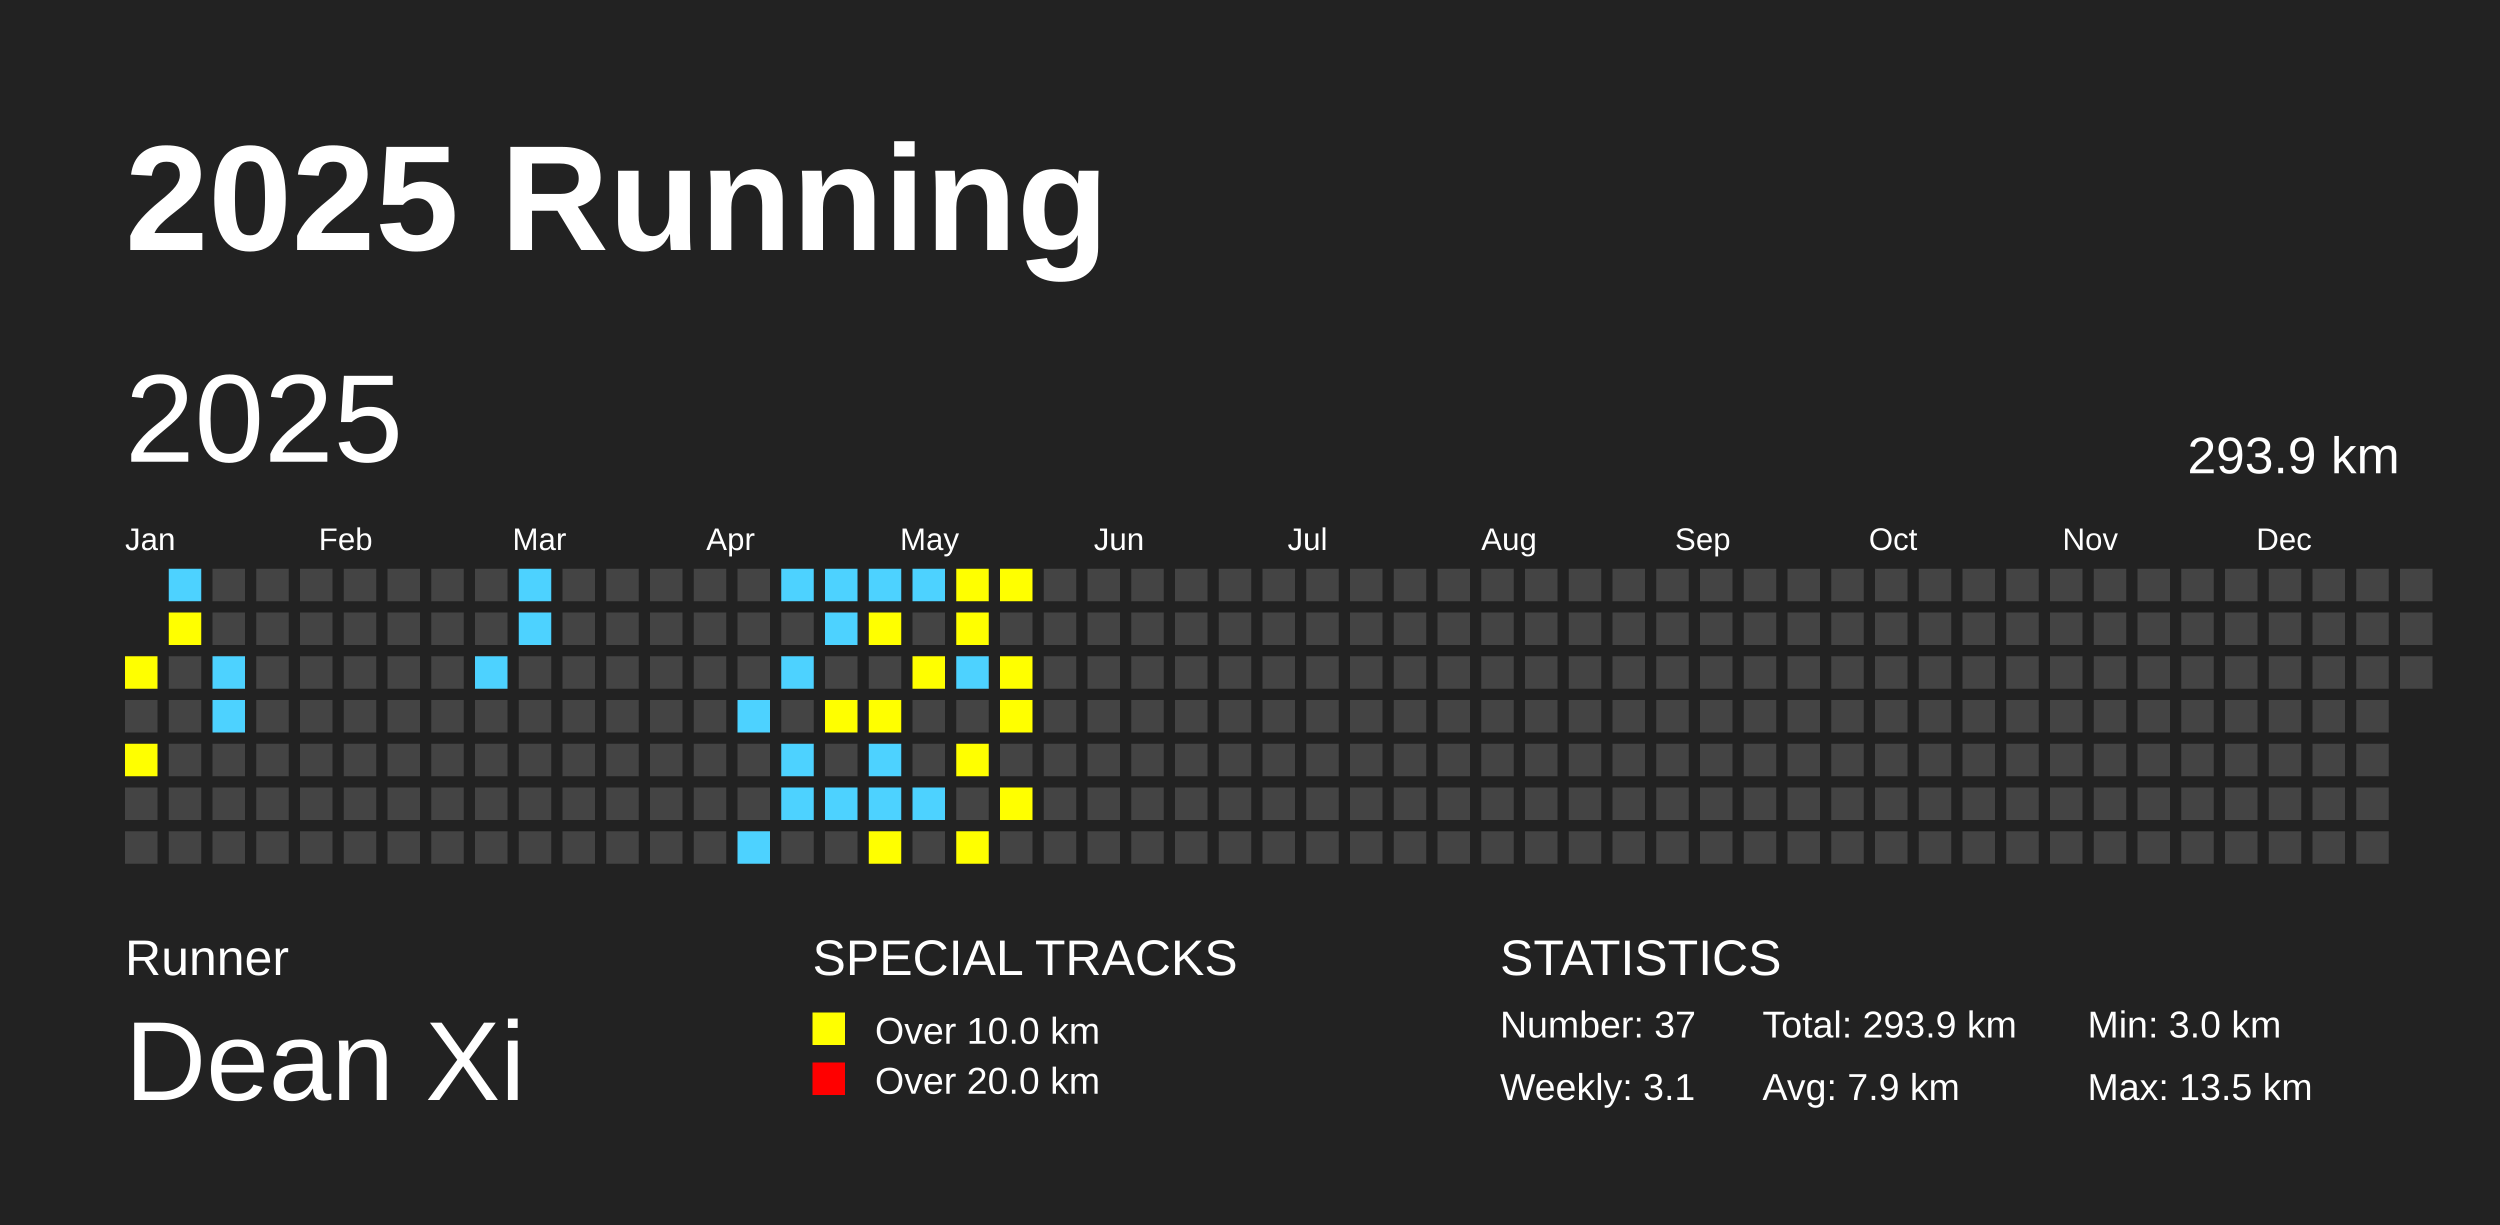
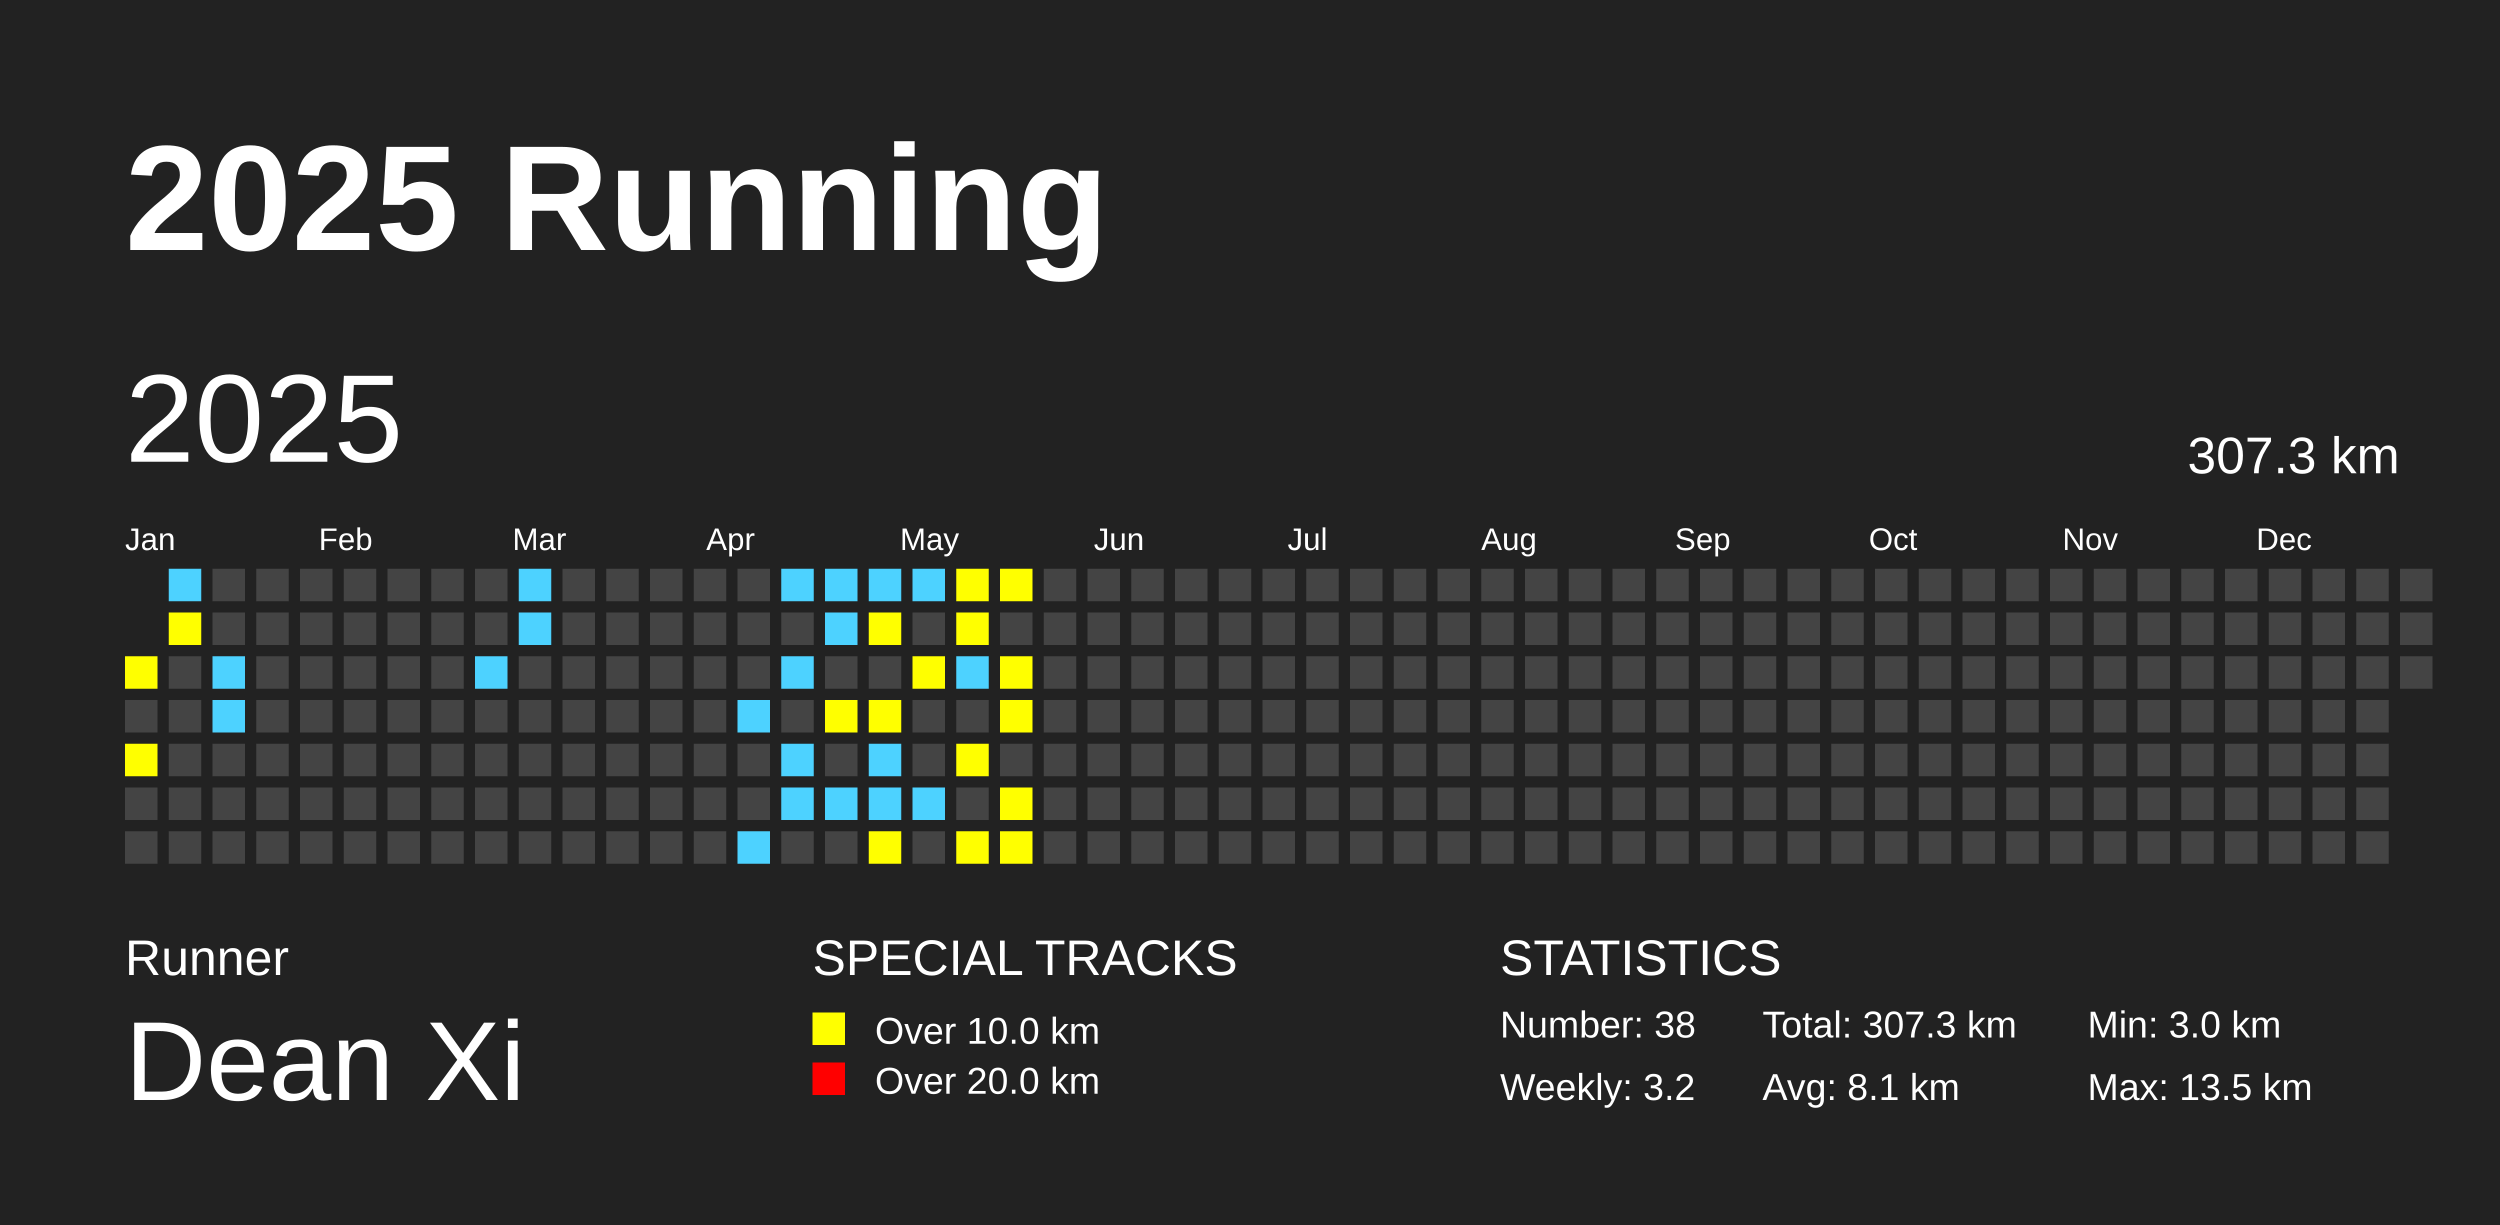
<svg xmlns="http://www.w3.org/2000/svg" baseProfile="full" height="98mm" version="1.1" viewBox="0,0,200,98" width="200mm">
  <defs />
  <rect fill="#222222" height="98" width="200" x="0" y="0" />
  <text fill="#FFFFFF" style="font-size:12px; font-family:Arial; font-weight:bold;" x="10" y="20">2025 Running</text>
  <text fill="#FFFFFF" style="font-size:4px; font-family:Arial" x="10" y="78">Runner</text>
  <text fill="#FFFFFF" style="font-size:9px; font-family:Arial" x="10" y="88">Dean Xi</text>
  <text fill="#FFFFFF" style="font-size:4px; font-family:Arial" x="65" y="78">SPECIAL TRACKS</text>
  <rect fill="yellow" height="2.6" width="2.6" x="65" y="81" />
  <text fill="#FFFFFF" style="font-size:3px; font-family:Arial" x="70" y="83.5">Over 10.0 km</text>
  <rect fill="red" height="2.6" width="2.6" x="65" y="85" />
  <text fill="#FFFFFF" style="font-size:3px; font-family:Arial" x="70" y="87.5">Over 20.0 km</text>
  <text fill="#FFFFFF" style="font-size:4px; font-family:Arial" x="120" y="78">STATISTICS</text>
-   <text fill="#FFFFFF" style="font-size:3px; font-family:Arial" x="120" y="83">Number: 37</text>
-   <text fill="#FFFFFF" style="font-size:3px; font-family:Arial" x="120" y="88">Weekly: 3.1</text>
-   <text fill="#FFFFFF" style="font-size:3px; font-family:Arial" x="141" y="83">Total: 293.9 km</text>
-   <text fill="#FFFFFF" style="font-size:3px; font-family:Arial" x="141" y="88">Avg: 7.9 km</text>
+   <text fill="#FFFFFF" style="font-size:3px; font-family:Arial" x="120" y="83">Number: 38</text>
+   <text fill="#FFFFFF" style="font-size:3px; font-family:Arial" x="120" y="88">Weekly: 3.2</text>
+   <text fill="#FFFFFF" style="font-size:3px; font-family:Arial" x="141" y="83">Total: 307.3 km</text>
+   <text fill="#FFFFFF" style="font-size:3px; font-family:Arial" x="141" y="88">Avg: 8.1 km</text>
  <text fill="#FFFFFF" style="font-size:3px; font-family:Arial" x="167" y="83">Min: 3.0 km</text>
  <text fill="#FFFFFF" style="font-size:3px; font-family:Arial" x="167" y="88">Max: 13.5 km</text>
  <text dominant-baseline="hanging" fill="#FFFFFF" style="font-size:10.0px; font-family:Arial;" x="10" y="30">2025</text>
-   <text dominant-baseline="hanging" fill="#FFFFFF" style="font-size:4.125px; font-family:Arial;" x="175" y="35">293.9 km</text>
+   <text dominant-baseline="hanging" fill="#FFFFFF" style="font-size:4.125px; font-family:Arial;" x="175" y="35">307.3 km</text>
  <text fill="#FFFFFF" style="font-size:2.5px; font-family:Arial" x="10.0" y="44">Jan</text>
  <text fill="#FFFFFF" style="font-size:2.5px; font-family:Arial" x="25.5" y="44">Feb</text>
  <text fill="#FFFFFF" style="font-size:2.5px; font-family:Arial" x="41.0" y="44">Mar</text>
  <text fill="#FFFFFF" style="font-size:2.5px; font-family:Arial" x="56.5" y="44">Apr</text>
  <text fill="#FFFFFF" style="font-size:2.5px; font-family:Arial" x="72.0" y="44">May</text>
  <text fill="#FFFFFF" style="font-size:2.5px; font-family:Arial" x="87.5" y="44">Jun</text>
  <text fill="#FFFFFF" style="font-size:2.5px; font-family:Arial" x="103.0" y="44">Jul</text>
  <text fill="#FFFFFF" style="font-size:2.5px; font-family:Arial" x="118.5" y="44">Aug</text>
  <text fill="#FFFFFF" style="font-size:2.5px; font-family:Arial" x="134.0" y="44">Sep</text>
  <text fill="#FFFFFF" style="font-size:2.5px; font-family:Arial" x="149.5" y="44">Oct</text>
  <text fill="#FFFFFF" style="font-size:2.5px; font-family:Arial" x="165.0" y="44">Nov</text>
  <text fill="#FFFFFF" style="font-size:2.5px; font-family:Arial" x="180.5" y="44">Dec</text>
  <rect fill="yellow" height="2.6" width="2.6" x="10.0" y="52.5" />
  <rect fill="#444444" height="2.6" width="2.6" x="10.0" y="56.0" />
  <rect fill="yellow" height="2.6" width="2.6" x="10.0" y="59.5" />
  <rect fill="#444444" height="2.6" width="2.6" x="10.0" y="63.0" />
  <rect fill="#444444" height="2.6" width="2.6" x="10.0" y="66.5" />
  <rect fill="#4DD2FF" height="2.6" width="2.6" x="13.5" y="45.5" />
  <rect fill="yellow" height="2.6" width="2.6" x="13.5" y="49.0" />
  <rect fill="#444444" height="2.6" width="2.6" x="13.5" y="52.5" />
  <rect fill="#444444" height="2.6" width="2.6" x="13.5" y="56.0" />
  <rect fill="#444444" height="2.6" width="2.6" x="13.5" y="59.5" />
  <rect fill="#444444" height="2.6" width="2.6" x="13.5" y="63.0" />
  <rect fill="#444444" height="2.6" width="2.6" x="13.5" y="66.5" />
  <rect fill="#444444" height="2.6" width="2.6" x="17.0" y="45.5" />
  <rect fill="#444444" height="2.6" width="2.6" x="17.0" y="49.0" />
  <rect fill="#4DD2FF" height="2.6" width="2.6" x="17.0" y="52.5" />
  <rect fill="#4DD2FF" height="2.6" width="2.6" x="17.0" y="56.0" />
  <rect fill="#444444" height="2.6" width="2.6" x="17.0" y="59.5" />
  <rect fill="#444444" height="2.6" width="2.6" x="17.0" y="63.0" />
  <rect fill="#444444" height="2.6" width="2.6" x="17.0" y="66.5" />
  <rect fill="#444444" height="2.6" width="2.6" x="20.5" y="45.5" />
  <rect fill="#444444" height="2.6" width="2.6" x="20.5" y="49.0" />
  <rect fill="#444444" height="2.6" width="2.6" x="20.5" y="52.5" />
  <rect fill="#444444" height="2.6" width="2.6" x="20.5" y="56.0" />
  <rect fill="#444444" height="2.6" width="2.6" x="20.5" y="59.5" />
  <rect fill="#444444" height="2.6" width="2.6" x="20.5" y="63.0" />
  <rect fill="#444444" height="2.6" width="2.6" x="20.5" y="66.5" />
  <rect fill="#444444" height="2.6" width="2.6" x="24.0" y="45.5" />
  <rect fill="#444444" height="2.6" width="2.6" x="24.0" y="49.0" />
  <rect fill="#444444" height="2.6" width="2.6" x="24.0" y="52.5" />
  <rect fill="#444444" height="2.6" width="2.6" x="24.0" y="56.0" />
  <rect fill="#444444" height="2.6" width="2.6" x="24.0" y="59.5" />
  <rect fill="#444444" height="2.6" width="2.6" x="24.0" y="63.0" />
  <rect fill="#444444" height="2.6" width="2.6" x="24.0" y="66.5" />
  <rect fill="#444444" height="2.6" width="2.6" x="27.5" y="45.5" />
  <rect fill="#444444" height="2.6" width="2.6" x="27.5" y="49.0" />
  <rect fill="#444444" height="2.6" width="2.6" x="27.5" y="52.5" />
  <rect fill="#444444" height="2.6" width="2.6" x="27.5" y="56.0" />
  <rect fill="#444444" height="2.6" width="2.6" x="27.5" y="59.5" />
  <rect fill="#444444" height="2.6" width="2.6" x="27.5" y="63.0" />
  <rect fill="#444444" height="2.6" width="2.6" x="27.5" y="66.5" />
  <rect fill="#444444" height="2.6" width="2.6" x="31.0" y="45.5" />
  <rect fill="#444444" height="2.6" width="2.6" x="31.0" y="49.0" />
  <rect fill="#444444" height="2.6" width="2.6" x="31.0" y="52.5" />
  <rect fill="#444444" height="2.6" width="2.6" x="31.0" y="56.0" />
  <rect fill="#444444" height="2.6" width="2.6" x="31.0" y="59.5" />
  <rect fill="#444444" height="2.6" width="2.6" x="31.0" y="63.0" />
  <rect fill="#444444" height="2.6" width="2.6" x="31.0" y="66.5" />
  <rect fill="#444444" height="2.6" width="2.6" x="34.5" y="45.5" />
  <rect fill="#444444" height="2.6" width="2.6" x="34.5" y="49.0" />
  <rect fill="#444444" height="2.6" width="2.6" x="34.5" y="52.5" />
  <rect fill="#444444" height="2.6" width="2.6" x="34.5" y="56.0" />
  <rect fill="#444444" height="2.6" width="2.6" x="34.5" y="59.5" />
  <rect fill="#444444" height="2.6" width="2.6" x="34.5" y="63.0" />
  <rect fill="#444444" height="2.6" width="2.6" x="34.5" y="66.5" />
  <rect fill="#444444" height="2.6" width="2.6" x="38.0" y="45.5" />
  <rect fill="#444444" height="2.6" width="2.6" x="38.0" y="49.0" />
  <rect fill="#4DD2FF" height="2.6" width="2.6" x="38.0" y="52.5" />
  <rect fill="#444444" height="2.6" width="2.6" x="38.0" y="56.0" />
  <rect fill="#444444" height="2.6" width="2.6" x="38.0" y="59.5" />
  <rect fill="#444444" height="2.6" width="2.6" x="38.0" y="63.0" />
  <rect fill="#444444" height="2.6" width="2.6" x="38.0" y="66.5" />
  <rect fill="#4DD2FF" height="2.6" width="2.6" x="41.5" y="45.5" />
  <rect fill="#4DD2FF" height="2.6" width="2.6" x="41.5" y="49.0" />
  <rect fill="#444444" height="2.6" width="2.6" x="41.5" y="52.5" />
  <rect fill="#444444" height="2.6" width="2.6" x="41.5" y="56.0" />
  <rect fill="#444444" height="2.6" width="2.6" x="41.5" y="59.5" />
  <rect fill="#444444" height="2.6" width="2.6" x="41.5" y="63.0" />
  <rect fill="#444444" height="2.6" width="2.6" x="41.5" y="66.5" />
  <rect fill="#444444" height="2.6" width="2.6" x="45.0" y="45.5" />
  <rect fill="#444444" height="2.6" width="2.6" x="45.0" y="49.0" />
  <rect fill="#444444" height="2.6" width="2.6" x="45.0" y="52.5" />
  <rect fill="#444444" height="2.6" width="2.6" x="45.0" y="56.0" />
  <rect fill="#444444" height="2.6" width="2.6" x="45.0" y="59.5" />
  <rect fill="#444444" height="2.6" width="2.6" x="45.0" y="63.0" />
  <rect fill="#444444" height="2.6" width="2.6" x="45.0" y="66.5" />
  <rect fill="#444444" height="2.6" width="2.6" x="48.5" y="45.5" />
  <rect fill="#444444" height="2.6" width="2.6" x="48.5" y="49.0" />
  <rect fill="#444444" height="2.6" width="2.6" x="48.5" y="52.5" />
  <rect fill="#444444" height="2.6" width="2.6" x="48.5" y="56.0" />
  <rect fill="#444444" height="2.6" width="2.6" x="48.5" y="59.5" />
  <rect fill="#444444" height="2.6" width="2.6" x="48.5" y="63.0" />
  <rect fill="#444444" height="2.6" width="2.6" x="48.5" y="66.5" />
  <rect fill="#444444" height="2.6" width="2.6" x="52.0" y="45.5" />
  <rect fill="#444444" height="2.6" width="2.6" x="52.0" y="49.0" />
  <rect fill="#444444" height="2.6" width="2.6" x="52.0" y="52.5" />
  <rect fill="#444444" height="2.6" width="2.6" x="52.0" y="56.0" />
  <rect fill="#444444" height="2.6" width="2.6" x="52.0" y="59.5" />
  <rect fill="#444444" height="2.6" width="2.6" x="52.0" y="63.0" />
  <rect fill="#444444" height="2.6" width="2.6" x="52.0" y="66.5" />
  <rect fill="#444444" height="2.6" width="2.6" x="55.5" y="45.5" />
  <rect fill="#444444" height="2.6" width="2.6" x="55.5" y="49.0" />
  <rect fill="#444444" height="2.6" width="2.6" x="55.5" y="52.5" />
  <rect fill="#444444" height="2.6" width="2.6" x="55.5" y="56.0" />
  <rect fill="#444444" height="2.6" width="2.6" x="55.5" y="59.5" />
  <rect fill="#444444" height="2.6" width="2.6" x="55.5" y="63.0" />
  <rect fill="#444444" height="2.6" width="2.6" x="55.5" y="66.5" />
  <rect fill="#444444" height="2.6" width="2.6" x="59.0" y="45.5" />
  <rect fill="#444444" height="2.6" width="2.6" x="59.0" y="49.0" />
  <rect fill="#444444" height="2.6" width="2.6" x="59.0" y="52.5" />
  <rect fill="#4DD2FF" height="2.6" width="2.6" x="59.0" y="56.0" />
  <rect fill="#444444" height="2.6" width="2.6" x="59.0" y="59.5" />
  <rect fill="#444444" height="2.6" width="2.6" x="59.0" y="63.0" />
  <rect fill="#4DD2FF" height="2.6" width="2.6" x="59.0" y="66.5" />
  <rect fill="#4DD2FF" height="2.6" width="2.6" x="62.5" y="45.5" />
  <rect fill="#444444" height="2.6" width="2.6" x="62.5" y="49.0" />
  <rect fill="#4DD2FF" height="2.6" width="2.6" x="62.5" y="52.5" />
  <rect fill="#444444" height="2.6" width="2.6" x="62.5" y="56.0" />
  <rect fill="#4DD2FF" height="2.6" width="2.6" x="62.5" y="59.5" />
  <rect fill="#4DD2FF" height="2.6" width="2.6" x="62.5" y="63.0" />
  <rect fill="#444444" height="2.6" width="2.6" x="62.5" y="66.5" />
  <rect fill="#4DD2FF" height="2.6" width="2.6" x="66.0" y="45.5" />
  <rect fill="#4DD2FF" height="2.6" width="2.6" x="66.0" y="49.0" />
  <rect fill="#444444" height="2.6" width="2.6" x="66.0" y="52.5" />
  <rect fill="yellow" height="2.6" width="2.6" x="66.0" y="56.0" />
  <rect fill="#444444" height="2.6" width="2.6" x="66.0" y="59.5" />
  <rect fill="#4DD2FF" height="2.6" width="2.6" x="66.0" y="63.0" />
  <rect fill="#444444" height="2.6" width="2.6" x="66.0" y="66.5" />
  <rect fill="#4DD2FF" height="2.6" width="2.6" x="69.5" y="45.5" />
  <rect fill="yellow" height="2.6" width="2.6" x="69.5" y="49.0" />
  <rect fill="#444444" height="2.6" width="2.6" x="69.5" y="52.5" />
  <rect fill="yellow" height="2.6" width="2.6" x="69.5" y="56.0" />
  <rect fill="#4DD2FF" height="2.6" width="2.6" x="69.5" y="59.5" />
  <rect fill="#4DD2FF" height="2.6" width="2.6" x="69.5" y="63.0" />
  <rect fill="yellow" height="2.6" width="2.6" x="69.5" y="66.5" />
  <rect fill="#4DD2FF" height="2.6" width="2.6" x="73.0" y="45.5" />
  <rect fill="#444444" height="2.6" width="2.6" x="73.0" y="49.0" />
  <rect fill="yellow" height="2.6" width="2.6" x="73.0" y="52.5" />
  <rect fill="#444444" height="2.6" width="2.6" x="73.0" y="56.0" />
  <rect fill="#444444" height="2.6" width="2.6" x="73.0" y="59.5" />
  <rect fill="#4DD2FF" height="2.6" width="2.6" x="73.0" y="63.0" />
  <rect fill="#444444" height="2.6" width="2.6" x="73.0" y="66.5" />
  <rect fill="yellow" height="2.6" width="2.6" x="76.5" y="45.5" />
  <rect fill="yellow" height="2.6" width="2.6" x="76.5" y="49.0" />
  <rect fill="#4DD2FF" height="2.6" width="2.6" x="76.5" y="52.5" />
  <rect fill="#444444" height="2.6" width="2.6" x="76.5" y="56.0" />
  <rect fill="yellow" height="2.6" width="2.6" x="76.5" y="59.5" />
  <rect fill="#444444" height="2.6" width="2.6" x="76.5" y="63.0" />
  <rect fill="yellow" height="2.6" width="2.6" x="76.5" y="66.5" />
  <rect fill="yellow" height="2.6" width="2.6" x="80.0" y="45.5" />
  <rect fill="#444444" height="2.6" width="2.6" x="80.0" y="49.0" />
  <rect fill="yellow" height="2.6" width="2.6" x="80.0" y="52.5" />
  <rect fill="yellow" height="2.6" width="2.6" x="80.0" y="56.0" />
  <rect fill="#444444" height="2.6" width="2.6" x="80.0" y="59.5" />
  <rect fill="yellow" height="2.6" width="2.6" x="80.0" y="63.0" />
-   <rect fill="#444444" height="2.6" width="2.6" x="80.0" y="66.5" />
+   <rect fill="yellow" height="2.6" width="2.6" x="80.0" y="66.5" />
  <rect fill="#444444" height="2.6" width="2.6" x="83.5" y="45.5" />
  <rect fill="#444444" height="2.6" width="2.6" x="83.5" y="49.0" />
  <rect fill="#444444" height="2.6" width="2.6" x="83.5" y="52.5" />
  <rect fill="#444444" height="2.6" width="2.6" x="83.5" y="56.0" />
  <rect fill="#444444" height="2.6" width="2.6" x="83.5" y="59.5" />
  <rect fill="#444444" height="2.6" width="2.6" x="83.5" y="63.0" />
  <rect fill="#444444" height="2.6" width="2.6" x="83.5" y="66.5" />
  <rect fill="#444444" height="2.6" width="2.6" x="87.0" y="45.5" />
  <rect fill="#444444" height="2.6" width="2.6" x="87.0" y="49.0" />
  <rect fill="#444444" height="2.6" width="2.6" x="87.0" y="52.5" />
  <rect fill="#444444" height="2.6" width="2.6" x="87.0" y="56.0" />
  <rect fill="#444444" height="2.6" width="2.6" x="87.0" y="59.5" />
  <rect fill="#444444" height="2.6" width="2.6" x="87.0" y="63.0" />
  <rect fill="#444444" height="2.6" width="2.6" x="87.0" y="66.5" />
  <rect fill="#444444" height="2.6" width="2.6" x="90.5" y="45.5" />
  <rect fill="#444444" height="2.6" width="2.6" x="90.5" y="49.0" />
  <rect fill="#444444" height="2.6" width="2.6" x="90.5" y="52.5" />
  <rect fill="#444444" height="2.6" width="2.6" x="90.5" y="56.0" />
  <rect fill="#444444" height="2.6" width="2.6" x="90.5" y="59.5" />
  <rect fill="#444444" height="2.6" width="2.6" x="90.5" y="63.0" />
  <rect fill="#444444" height="2.6" width="2.6" x="90.5" y="66.5" />
  <rect fill="#444444" height="2.6" width="2.6" x="94.0" y="45.5" />
  <rect fill="#444444" height="2.6" width="2.6" x="94.0" y="49.0" />
  <rect fill="#444444" height="2.6" width="2.6" x="94.0" y="52.5" />
  <rect fill="#444444" height="2.6" width="2.6" x="94.0" y="56.0" />
  <rect fill="#444444" height="2.6" width="2.6" x="94.0" y="59.5" />
  <rect fill="#444444" height="2.6" width="2.6" x="94.0" y="63.0" />
  <rect fill="#444444" height="2.6" width="2.6" x="94.0" y="66.5" />
  <rect fill="#444444" height="2.6" width="2.6" x="97.5" y="45.5" />
  <rect fill="#444444" height="2.6" width="2.6" x="97.5" y="49.0" />
  <rect fill="#444444" height="2.6" width="2.6" x="97.5" y="52.5" />
  <rect fill="#444444" height="2.6" width="2.6" x="97.5" y="56.0" />
  <rect fill="#444444" height="2.6" width="2.6" x="97.5" y="59.5" />
  <rect fill="#444444" height="2.6" width="2.6" x="97.5" y="63.0" />
  <rect fill="#444444" height="2.6" width="2.6" x="97.5" y="66.5" />
  <rect fill="#444444" height="2.6" width="2.6" x="101.0" y="45.5" />
  <rect fill="#444444" height="2.6" width="2.6" x="101.0" y="49.0" />
  <rect fill="#444444" height="2.6" width="2.6" x="101.0" y="52.5" />
  <rect fill="#444444" height="2.6" width="2.6" x="101.0" y="56.0" />
  <rect fill="#444444" height="2.6" width="2.6" x="101.0" y="59.5" />
  <rect fill="#444444" height="2.6" width="2.6" x="101.0" y="63.0" />
  <rect fill="#444444" height="2.6" width="2.6" x="101.0" y="66.5" />
  <rect fill="#444444" height="2.6" width="2.6" x="104.5" y="45.5" />
  <rect fill="#444444" height="2.6" width="2.6" x="104.5" y="49.0" />
  <rect fill="#444444" height="2.6" width="2.6" x="104.5" y="52.5" />
  <rect fill="#444444" height="2.6" width="2.6" x="104.5" y="56.0" />
  <rect fill="#444444" height="2.6" width="2.6" x="104.5" y="59.5" />
  <rect fill="#444444" height="2.6" width="2.6" x="104.5" y="63.0" />
  <rect fill="#444444" height="2.6" width="2.6" x="104.5" y="66.5" />
  <rect fill="#444444" height="2.6" width="2.6" x="108.0" y="45.5" />
  <rect fill="#444444" height="2.6" width="2.6" x="108.0" y="49.0" />
  <rect fill="#444444" height="2.6" width="2.6" x="108.0" y="52.5" />
  <rect fill="#444444" height="2.6" width="2.6" x="108.0" y="56.0" />
  <rect fill="#444444" height="2.6" width="2.6" x="108.0" y="59.5" />
  <rect fill="#444444" height="2.6" width="2.6" x="108.0" y="63.0" />
  <rect fill="#444444" height="2.6" width="2.6" x="108.0" y="66.5" />
  <rect fill="#444444" height="2.6" width="2.6" x="111.5" y="45.5" />
  <rect fill="#444444" height="2.6" width="2.6" x="111.5" y="49.0" />
  <rect fill="#444444" height="2.6" width="2.6" x="111.5" y="52.5" />
  <rect fill="#444444" height="2.6" width="2.6" x="111.5" y="56.0" />
  <rect fill="#444444" height="2.6" width="2.6" x="111.5" y="59.5" />
  <rect fill="#444444" height="2.6" width="2.6" x="111.5" y="63.0" />
  <rect fill="#444444" height="2.6" width="2.6" x="111.5" y="66.5" />
  <rect fill="#444444" height="2.6" width="2.6" x="115.0" y="45.5" />
  <rect fill="#444444" height="2.6" width="2.6" x="115.0" y="49.0" />
  <rect fill="#444444" height="2.6" width="2.6" x="115.0" y="52.5" />
  <rect fill="#444444" height="2.6" width="2.6" x="115.0" y="56.0" />
  <rect fill="#444444" height="2.6" width="2.6" x="115.0" y="59.5" />
  <rect fill="#444444" height="2.6" width="2.6" x="115.0" y="63.0" />
  <rect fill="#444444" height="2.6" width="2.6" x="115.0" y="66.5" />
  <rect fill="#444444" height="2.6" width="2.6" x="118.5" y="45.5" />
  <rect fill="#444444" height="2.6" width="2.6" x="118.5" y="49.0" />
  <rect fill="#444444" height="2.6" width="2.6" x="118.5" y="52.5" />
  <rect fill="#444444" height="2.6" width="2.6" x="118.5" y="56.0" />
  <rect fill="#444444" height="2.6" width="2.6" x="118.5" y="59.5" />
  <rect fill="#444444" height="2.6" width="2.6" x="118.5" y="63.0" />
  <rect fill="#444444" height="2.6" width="2.6" x="118.5" y="66.5" />
  <rect fill="#444444" height="2.6" width="2.6" x="122.0" y="45.5" />
  <rect fill="#444444" height="2.6" width="2.6" x="122.0" y="49.0" />
  <rect fill="#444444" height="2.6" width="2.6" x="122.0" y="52.5" />
  <rect fill="#444444" height="2.6" width="2.6" x="122.0" y="56.0" />
  <rect fill="#444444" height="2.6" width="2.6" x="122.0" y="59.5" />
  <rect fill="#444444" height="2.6" width="2.6" x="122.0" y="63.0" />
  <rect fill="#444444" height="2.6" width="2.6" x="122.0" y="66.5" />
  <rect fill="#444444" height="2.6" width="2.6" x="125.5" y="45.5" />
  <rect fill="#444444" height="2.6" width="2.6" x="125.5" y="49.0" />
  <rect fill="#444444" height="2.6" width="2.6" x="125.5" y="52.5" />
  <rect fill="#444444" height="2.6" width="2.6" x="125.5" y="56.0" />
  <rect fill="#444444" height="2.6" width="2.6" x="125.5" y="59.5" />
  <rect fill="#444444" height="2.6" width="2.6" x="125.5" y="63.0" />
  <rect fill="#444444" height="2.6" width="2.6" x="125.5" y="66.5" />
  <rect fill="#444444" height="2.6" width="2.6" x="129.0" y="45.5" />
  <rect fill="#444444" height="2.6" width="2.6" x="129.0" y="49.0" />
  <rect fill="#444444" height="2.6" width="2.6" x="129.0" y="52.5" />
  <rect fill="#444444" height="2.6" width="2.6" x="129.0" y="56.0" />
  <rect fill="#444444" height="2.6" width="2.6" x="129.0" y="59.5" />
  <rect fill="#444444" height="2.6" width="2.6" x="129.0" y="63.0" />
  <rect fill="#444444" height="2.6" width="2.6" x="129.0" y="66.5" />
  <rect fill="#444444" height="2.6" width="2.6" x="132.5" y="45.5" />
  <rect fill="#444444" height="2.6" width="2.6" x="132.5" y="49.0" />
  <rect fill="#444444" height="2.6" width="2.6" x="132.5" y="52.5" />
  <rect fill="#444444" height="2.6" width="2.6" x="132.5" y="56.0" />
  <rect fill="#444444" height="2.6" width="2.6" x="132.5" y="59.5" />
  <rect fill="#444444" height="2.6" width="2.6" x="132.5" y="63.0" />
  <rect fill="#444444" height="2.6" width="2.6" x="132.5" y="66.5" />
  <rect fill="#444444" height="2.6" width="2.6" x="136.0" y="45.5" />
  <rect fill="#444444" height="2.6" width="2.6" x="136.0" y="49.0" />
  <rect fill="#444444" height="2.6" width="2.6" x="136.0" y="52.5" />
  <rect fill="#444444" height="2.6" width="2.6" x="136.0" y="56.0" />
  <rect fill="#444444" height="2.6" width="2.6" x="136.0" y="59.5" />
  <rect fill="#444444" height="2.6" width="2.6" x="136.0" y="63.0" />
  <rect fill="#444444" height="2.6" width="2.6" x="136.0" y="66.5" />
  <rect fill="#444444" height="2.6" width="2.6" x="139.5" y="45.5" />
  <rect fill="#444444" height="2.6" width="2.6" x="139.5" y="49.0" />
  <rect fill="#444444" height="2.6" width="2.6" x="139.5" y="52.5" />
  <rect fill="#444444" height="2.6" width="2.6" x="139.5" y="56.0" />
  <rect fill="#444444" height="2.6" width="2.6" x="139.5" y="59.5" />
  <rect fill="#444444" height="2.6" width="2.6" x="139.5" y="63.0" />
  <rect fill="#444444" height="2.6" width="2.6" x="139.5" y="66.5" />
  <rect fill="#444444" height="2.6" width="2.6" x="143.0" y="45.5" />
  <rect fill="#444444" height="2.6" width="2.6" x="143.0" y="49.0" />
  <rect fill="#444444" height="2.6" width="2.6" x="143.0" y="52.5" />
  <rect fill="#444444" height="2.6" width="2.6" x="143.0" y="56.0" />
  <rect fill="#444444" height="2.6" width="2.6" x="143.0" y="59.5" />
  <rect fill="#444444" height="2.6" width="2.6" x="143.0" y="63.0" />
  <rect fill="#444444" height="2.6" width="2.6" x="143.0" y="66.5" />
  <rect fill="#444444" height="2.6" width="2.6" x="146.5" y="45.5" />
  <rect fill="#444444" height="2.6" width="2.6" x="146.5" y="49.0" />
  <rect fill="#444444" height="2.6" width="2.6" x="146.5" y="52.5" />
  <rect fill="#444444" height="2.6" width="2.6" x="146.5" y="56.0" />
  <rect fill="#444444" height="2.6" width="2.6" x="146.5" y="59.5" />
  <rect fill="#444444" height="2.6" width="2.6" x="146.5" y="63.0" />
  <rect fill="#444444" height="2.6" width="2.6" x="146.5" y="66.5" />
  <rect fill="#444444" height="2.6" width="2.6" x="150.0" y="45.5" />
  <rect fill="#444444" height="2.6" width="2.6" x="150.0" y="49.0" />
  <rect fill="#444444" height="2.6" width="2.6" x="150.0" y="52.5" />
  <rect fill="#444444" height="2.6" width="2.6" x="150.0" y="56.0" />
  <rect fill="#444444" height="2.6" width="2.6" x="150.0" y="59.5" />
  <rect fill="#444444" height="2.6" width="2.6" x="150.0" y="63.0" />
  <rect fill="#444444" height="2.6" width="2.6" x="150.0" y="66.5" />
  <rect fill="#444444" height="2.6" width="2.6" x="153.5" y="45.5" />
  <rect fill="#444444" height="2.6" width="2.6" x="153.5" y="49.0" />
  <rect fill="#444444" height="2.6" width="2.6" x="153.5" y="52.5" />
  <rect fill="#444444" height="2.6" width="2.6" x="153.5" y="56.0" />
  <rect fill="#444444" height="2.6" width="2.6" x="153.5" y="59.5" />
  <rect fill="#444444" height="2.6" width="2.6" x="153.5" y="63.0" />
  <rect fill="#444444" height="2.6" width="2.6" x="153.5" y="66.5" />
  <rect fill="#444444" height="2.6" width="2.6" x="157.0" y="45.5" />
  <rect fill="#444444" height="2.6" width="2.6" x="157.0" y="49.0" />
  <rect fill="#444444" height="2.6" width="2.6" x="157.0" y="52.5" />
  <rect fill="#444444" height="2.6" width="2.6" x="157.0" y="56.0" />
  <rect fill="#444444" height="2.6" width="2.6" x="157.0" y="59.5" />
  <rect fill="#444444" height="2.6" width="2.6" x="157.0" y="63.0" />
  <rect fill="#444444" height="2.6" width="2.6" x="157.0" y="66.5" />
  <rect fill="#444444" height="2.6" width="2.6" x="160.5" y="45.5" />
  <rect fill="#444444" height="2.6" width="2.6" x="160.5" y="49.0" />
  <rect fill="#444444" height="2.6" width="2.6" x="160.5" y="52.5" />
  <rect fill="#444444" height="2.6" width="2.6" x="160.5" y="56.0" />
  <rect fill="#444444" height="2.6" width="2.6" x="160.5" y="59.5" />
  <rect fill="#444444" height="2.6" width="2.6" x="160.5" y="63.0" />
  <rect fill="#444444" height="2.6" width="2.6" x="160.5" y="66.5" />
  <rect fill="#444444" height="2.6" width="2.6" x="164.0" y="45.5" />
  <rect fill="#444444" height="2.6" width="2.6" x="164.0" y="49.0" />
  <rect fill="#444444" height="2.6" width="2.6" x="164.0" y="52.5" />
  <rect fill="#444444" height="2.6" width="2.6" x="164.0" y="56.0" />
  <rect fill="#444444" height="2.6" width="2.6" x="164.0" y="59.5" />
  <rect fill="#444444" height="2.6" width="2.6" x="164.0" y="63.0" />
  <rect fill="#444444" height="2.6" width="2.6" x="164.0" y="66.5" />
  <rect fill="#444444" height="2.6" width="2.6" x="167.5" y="45.5" />
  <rect fill="#444444" height="2.6" width="2.6" x="167.5" y="49.0" />
  <rect fill="#444444" height="2.6" width="2.6" x="167.5" y="52.5" />
  <rect fill="#444444" height="2.6" width="2.6" x="167.5" y="56.0" />
  <rect fill="#444444" height="2.6" width="2.6" x="167.5" y="59.5" />
  <rect fill="#444444" height="2.6" width="2.6" x="167.5" y="63.0" />
  <rect fill="#444444" height="2.6" width="2.6" x="167.5" y="66.5" />
  <rect fill="#444444" height="2.6" width="2.6" x="171.0" y="45.5" />
  <rect fill="#444444" height="2.6" width="2.6" x="171.0" y="49.0" />
  <rect fill="#444444" height="2.6" width="2.6" x="171.0" y="52.5" />
  <rect fill="#444444" height="2.6" width="2.6" x="171.0" y="56.0" />
  <rect fill="#444444" height="2.6" width="2.6" x="171.0" y="59.5" />
  <rect fill="#444444" height="2.6" width="2.6" x="171.0" y="63.0" />
  <rect fill="#444444" height="2.6" width="2.6" x="171.0" y="66.5" />
  <rect fill="#444444" height="2.6" width="2.6" x="174.5" y="45.5" />
  <rect fill="#444444" height="2.6" width="2.6" x="174.5" y="49.0" />
  <rect fill="#444444" height="2.6" width="2.6" x="174.5" y="52.5" />
  <rect fill="#444444" height="2.6" width="2.6" x="174.5" y="56.0" />
  <rect fill="#444444" height="2.6" width="2.6" x="174.5" y="59.5" />
  <rect fill="#444444" height="2.6" width="2.6" x="174.5" y="63.0" />
  <rect fill="#444444" height="2.6" width="2.6" x="174.5" y="66.5" />
  <rect fill="#444444" height="2.6" width="2.6" x="178.0" y="45.5" />
  <rect fill="#444444" height="2.6" width="2.6" x="178.0" y="49.0" />
  <rect fill="#444444" height="2.6" width="2.6" x="178.0" y="52.5" />
  <rect fill="#444444" height="2.6" width="2.6" x="178.0" y="56.0" />
  <rect fill="#444444" height="2.6" width="2.6" x="178.0" y="59.5" />
  <rect fill="#444444" height="2.6" width="2.6" x="178.0" y="63.0" />
  <rect fill="#444444" height="2.6" width="2.6" x="178.0" y="66.5" />
  <rect fill="#444444" height="2.6" width="2.6" x="181.5" y="45.5" />
  <rect fill="#444444" height="2.6" width="2.6" x="181.5" y="49.0" />
  <rect fill="#444444" height="2.6" width="2.6" x="181.5" y="52.5" />
  <rect fill="#444444" height="2.6" width="2.6" x="181.5" y="56.0" />
  <rect fill="#444444" height="2.6" width="2.6" x="181.5" y="59.5" />
  <rect fill="#444444" height="2.6" width="2.6" x="181.5" y="63.0" />
  <rect fill="#444444" height="2.6" width="2.6" x="181.5" y="66.5" />
  <rect fill="#444444" height="2.6" width="2.6" x="185.0" y="45.5" />
  <rect fill="#444444" height="2.6" width="2.6" x="185.0" y="49.0" />
  <rect fill="#444444" height="2.6" width="2.6" x="185.0" y="52.5" />
  <rect fill="#444444" height="2.6" width="2.6" x="185.0" y="56.0" />
  <rect fill="#444444" height="2.6" width="2.6" x="185.0" y="59.5" />
  <rect fill="#444444" height="2.6" width="2.6" x="185.0" y="63.0" />
  <rect fill="#444444" height="2.6" width="2.6" x="185.0" y="66.5" />
  <rect fill="#444444" height="2.6" width="2.6" x="188.5" y="45.5" />
  <rect fill="#444444" height="2.6" width="2.6" x="188.5" y="49.0" />
  <rect fill="#444444" height="2.6" width="2.6" x="188.5" y="52.5" />
  <rect fill="#444444" height="2.6" width="2.6" x="188.5" y="56.0" />
  <rect fill="#444444" height="2.6" width="2.6" x="188.5" y="59.5" />
  <rect fill="#444444" height="2.6" width="2.6" x="188.5" y="63.0" />
  <rect fill="#444444" height="2.6" width="2.6" x="188.5" y="66.5" />
  <rect fill="#444444" height="2.6" width="2.6" x="192.0" y="45.5" />
  <rect fill="#444444" height="2.6" width="2.6" x="192.0" y="49.0" />
  <rect fill="#444444" height="2.6" width="2.6" x="192.0" y="52.5" />
</svg>
